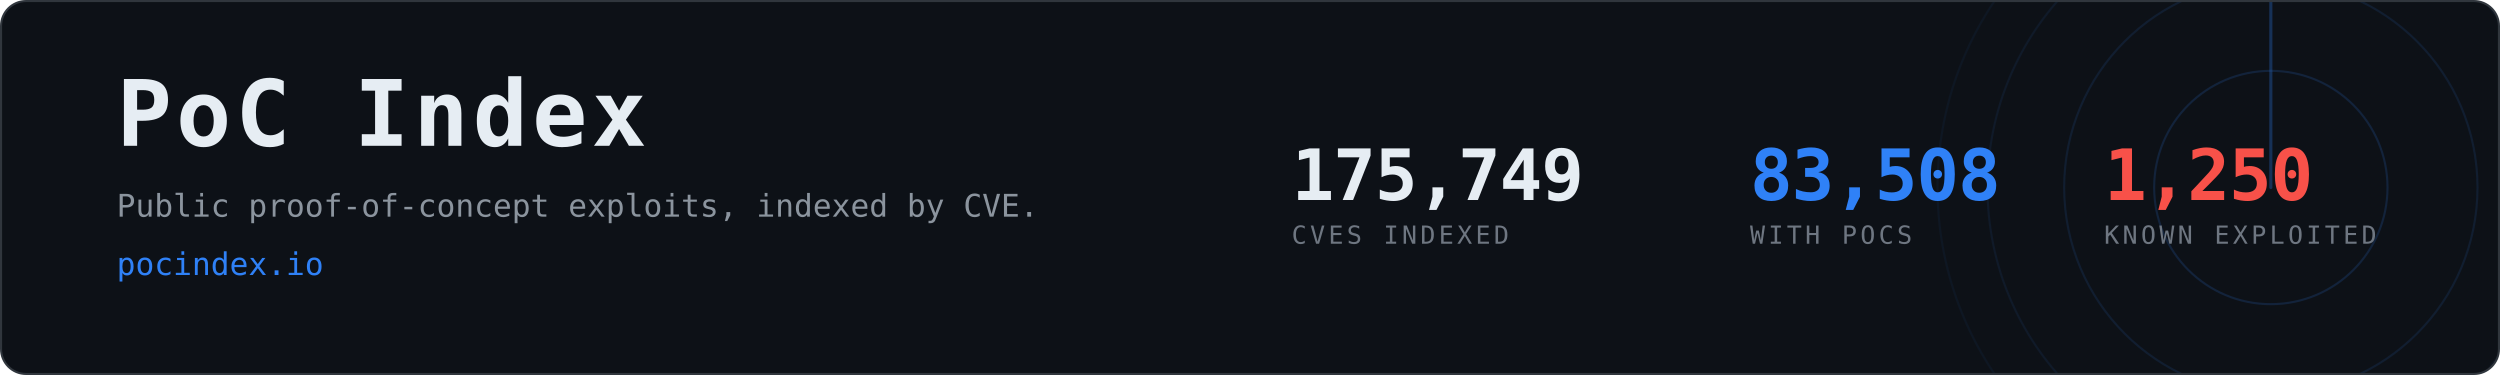
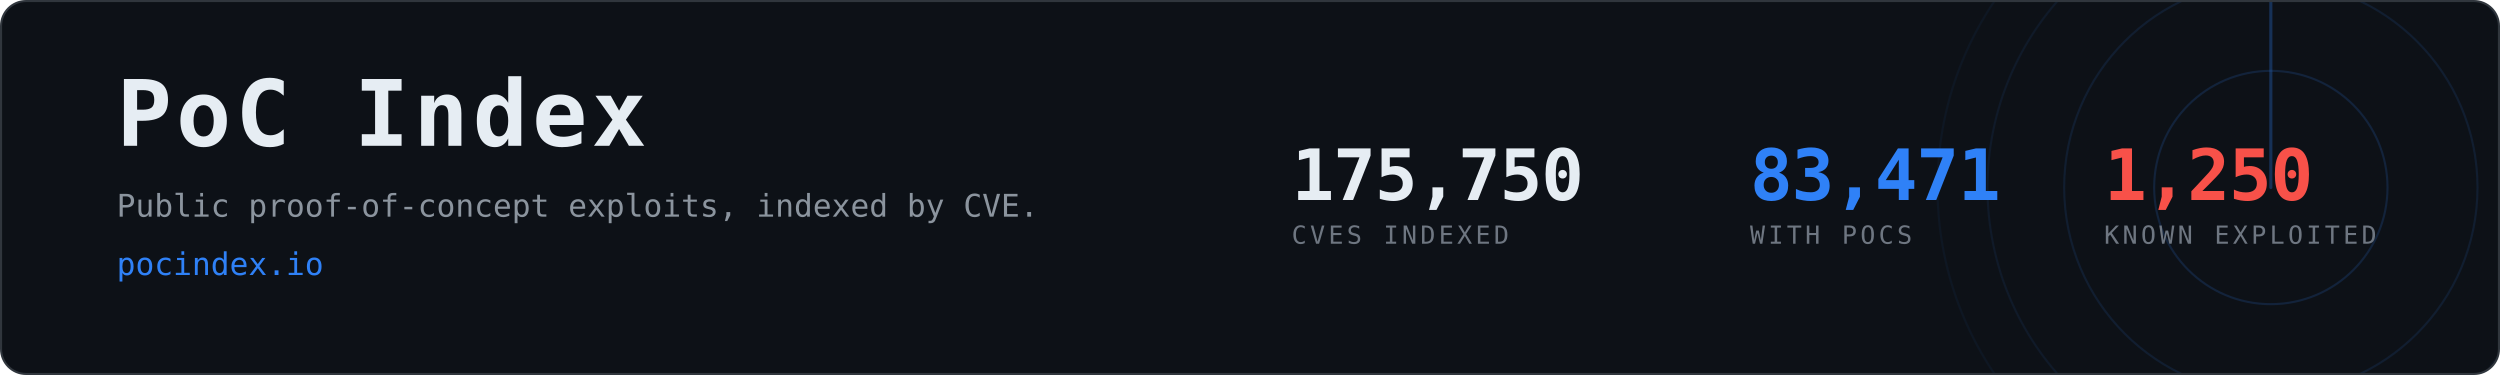
- <svg xmlns="http://www.w3.org/2000/svg" width="1200" height="180" viewBox="0 0 1200 180" role="img" aria-label="PoC Index, 83,508 CVEs with public proof-of-concept exploits">
+ <svg xmlns="http://www.w3.org/2000/svg" width="1200" height="180" viewBox="0 0 1200 180" role="img" aria-label="PoC Index, 83,471 CVEs with public proof-of-concept exploits">
  <clipPath id="card">
    <rect x="1" y="1" width="1198" height="178" rx="12" />
  </clipPath>
  <rect x="0.5" y="0.5" width="1199" height="179" rx="12" fill="#0d1117" stroke="#30363d" />
  <g clip-path="url(#card)" opacity="0.6">
    <g>
      <circle cx="1090" cy="90" r="56.0" fill="none" stroke="#2f81f7" stroke-width="1" opacity="0.270" />
      <circle cx="1090" cy="90" r="99.2" fill="none" stroke="#2f81f7" stroke-width="1" opacity="0.195" />
      <circle cx="1090" cy="90" r="136.0" fill="none" stroke="#2f81f7" stroke-width="1" opacity="0.135" />
      <circle cx="1090" cy="90" r="160.0" fill="none" stroke="#2f81f7" stroke-width="1" opacity="0.090" />
      <line x1="1090" y1="90" x2="1090" y2="-70.0" stroke="#2f81f7" stroke-width="1.5" stroke-linecap="round" opacity="0.480">
        <animateTransform attributeName="transform" type="rotate" from="0 1090 90" to="360 1090 90" dur="8s" repeatCount="indefinite" />
      </line>
    </g>
  </g>
  <text x="56" y="70" font-family="ui-monospace,SFMono-Regular,Menlo,Consolas,monospace" font-size="44" font-weight="700" fill="#e6edf3" letter-spacing="2">PoC Index</text>
  <text x="56" y="104" font-family="ui-monospace,SFMono-Regular,Menlo,Consolas,monospace" font-size="15" fill="#8b949e">
    Public proof-of-concept exploits, indexed by CVE.</text>
  <text x="56" y="132" font-family="ui-monospace,SFMono-Regular,Menlo,Consolas,monospace" font-size="15" fill="#2f81f7">pocindex.io</text>
-   <text x="620" y="96" font-family="ui-monospace,SFMono-Regular,Menlo,Consolas,monospace" font-size="34" font-weight="700" fill="#e6edf3" letter-spacing="-0.5">175,749</text>
+   <text x="620" y="96" font-family="ui-monospace,SFMono-Regular,Menlo,Consolas,monospace" font-size="34" font-weight="700" fill="#e6edf3" letter-spacing="-0.5">175,750</text>
  <text x="620" y="117" font-family="ui-monospace,SFMono-Regular,Menlo,Consolas,monospace" font-size="12" fill="#6e7681" letter-spacing="1.6">CVES INDEXED</text>
-   <text x="840" y="96" font-family="ui-monospace,SFMono-Regular,Menlo,Consolas,monospace" font-size="34" font-weight="700" fill="#2f81f7" letter-spacing="-0.5">83,508</text>
+   <text x="840" y="96" font-family="ui-monospace,SFMono-Regular,Menlo,Consolas,monospace" font-size="34" font-weight="700" fill="#2f81f7" letter-spacing="-0.5">83,471</text>
  <text x="840" y="117" font-family="ui-monospace,SFMono-Regular,Menlo,Consolas,monospace" font-size="12" fill="#6e7681" letter-spacing="1.6">WITH POCS</text>
  <text x="1010" y="96" font-family="ui-monospace,SFMono-Regular,Menlo,Consolas,monospace" font-size="34" font-weight="700" fill="#f85149" letter-spacing="-0.5">1,250</text>
  <text x="1010" y="117" font-family="ui-monospace,SFMono-Regular,Menlo,Consolas,monospace" font-size="12" fill="#6e7681" letter-spacing="1.6">KNOWN EXPLOITED</text>
</svg>
